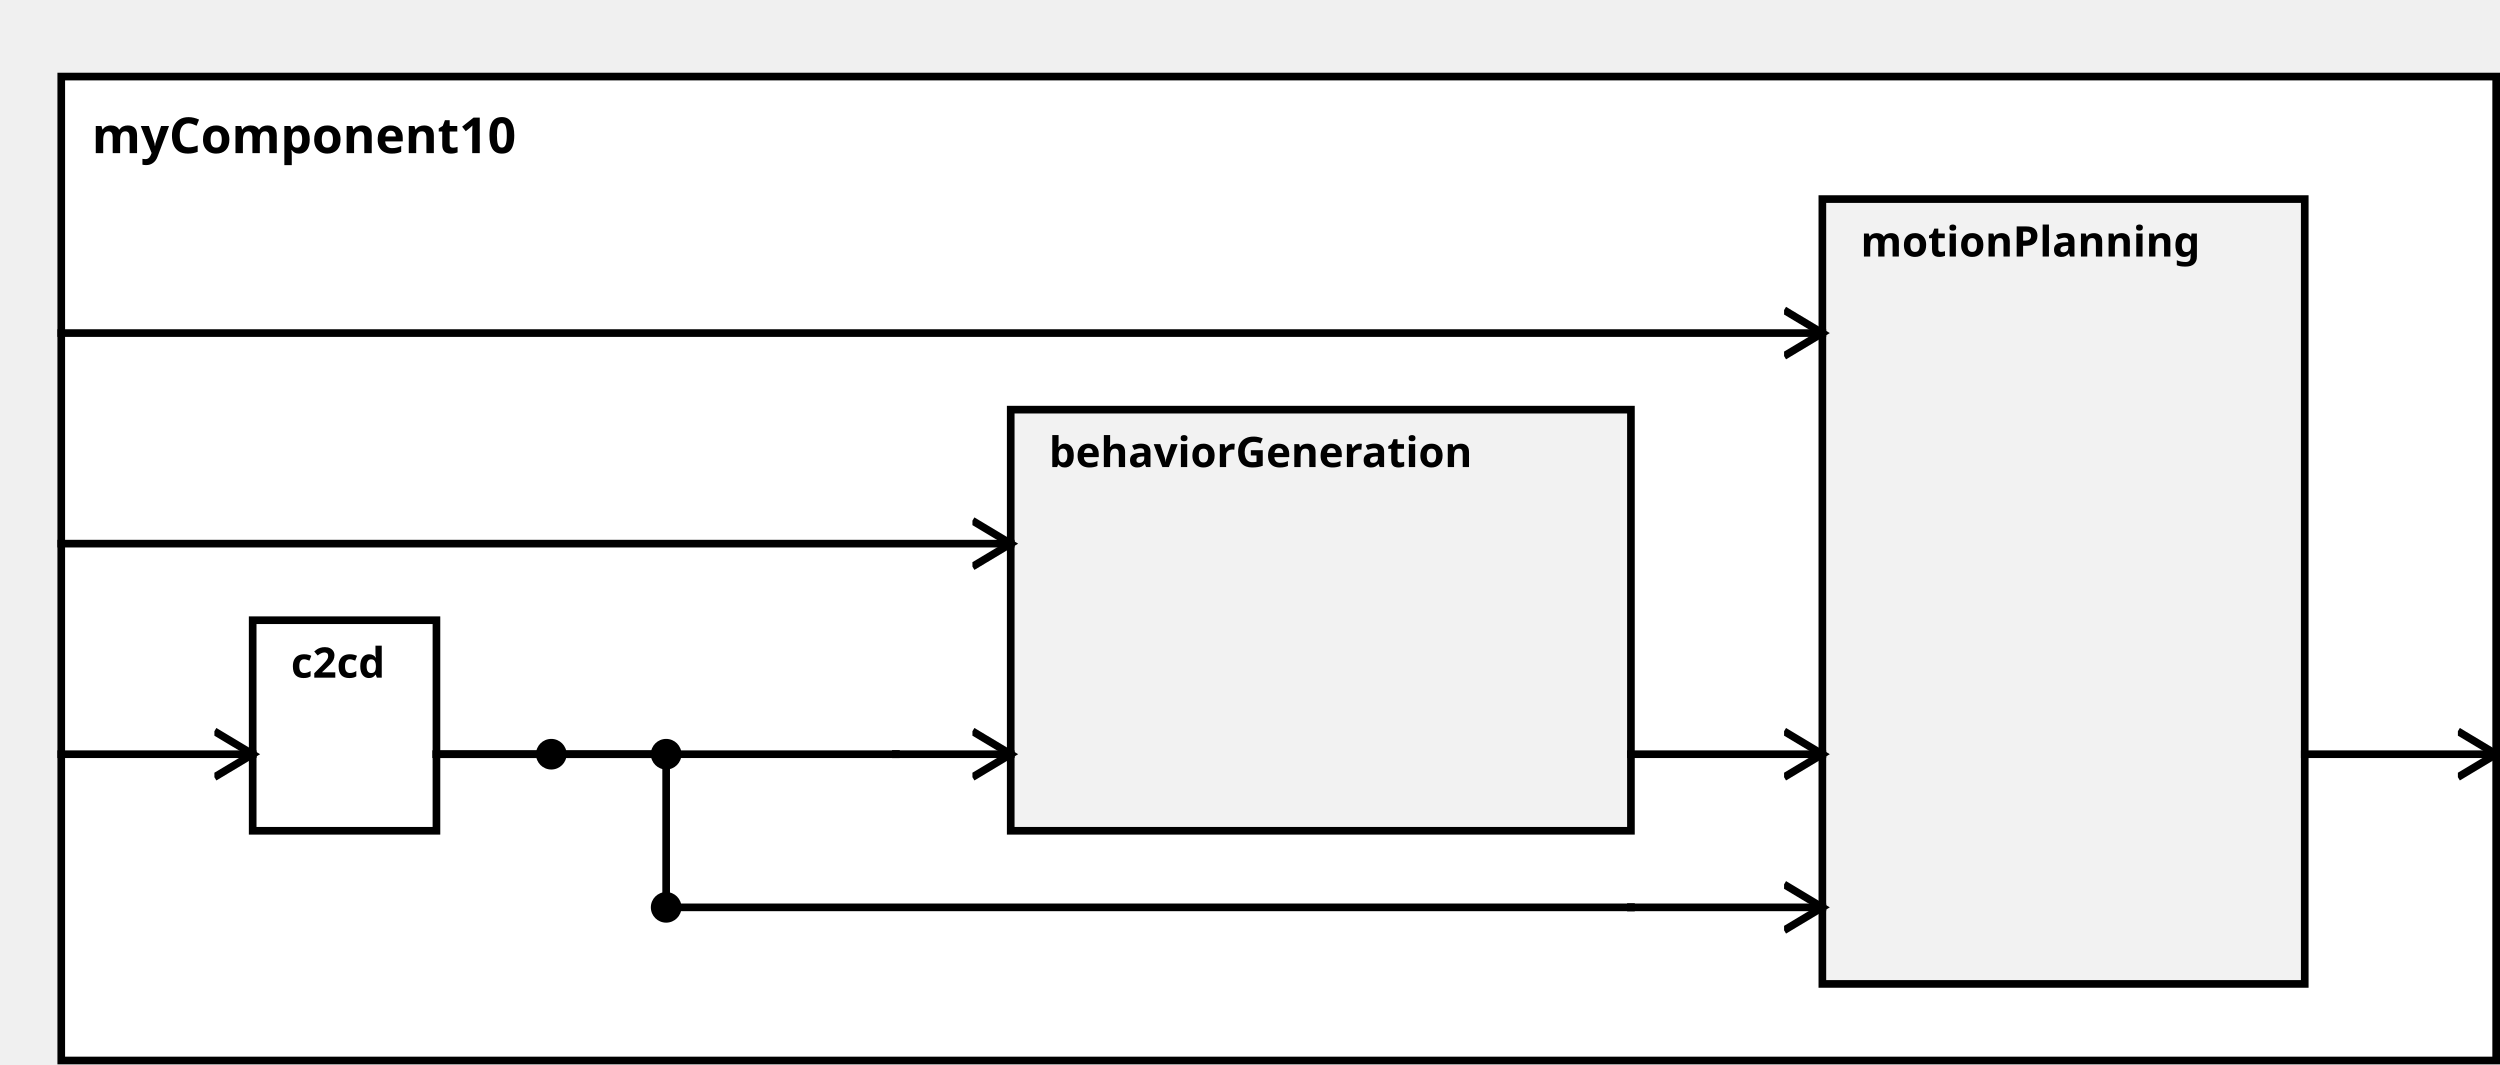
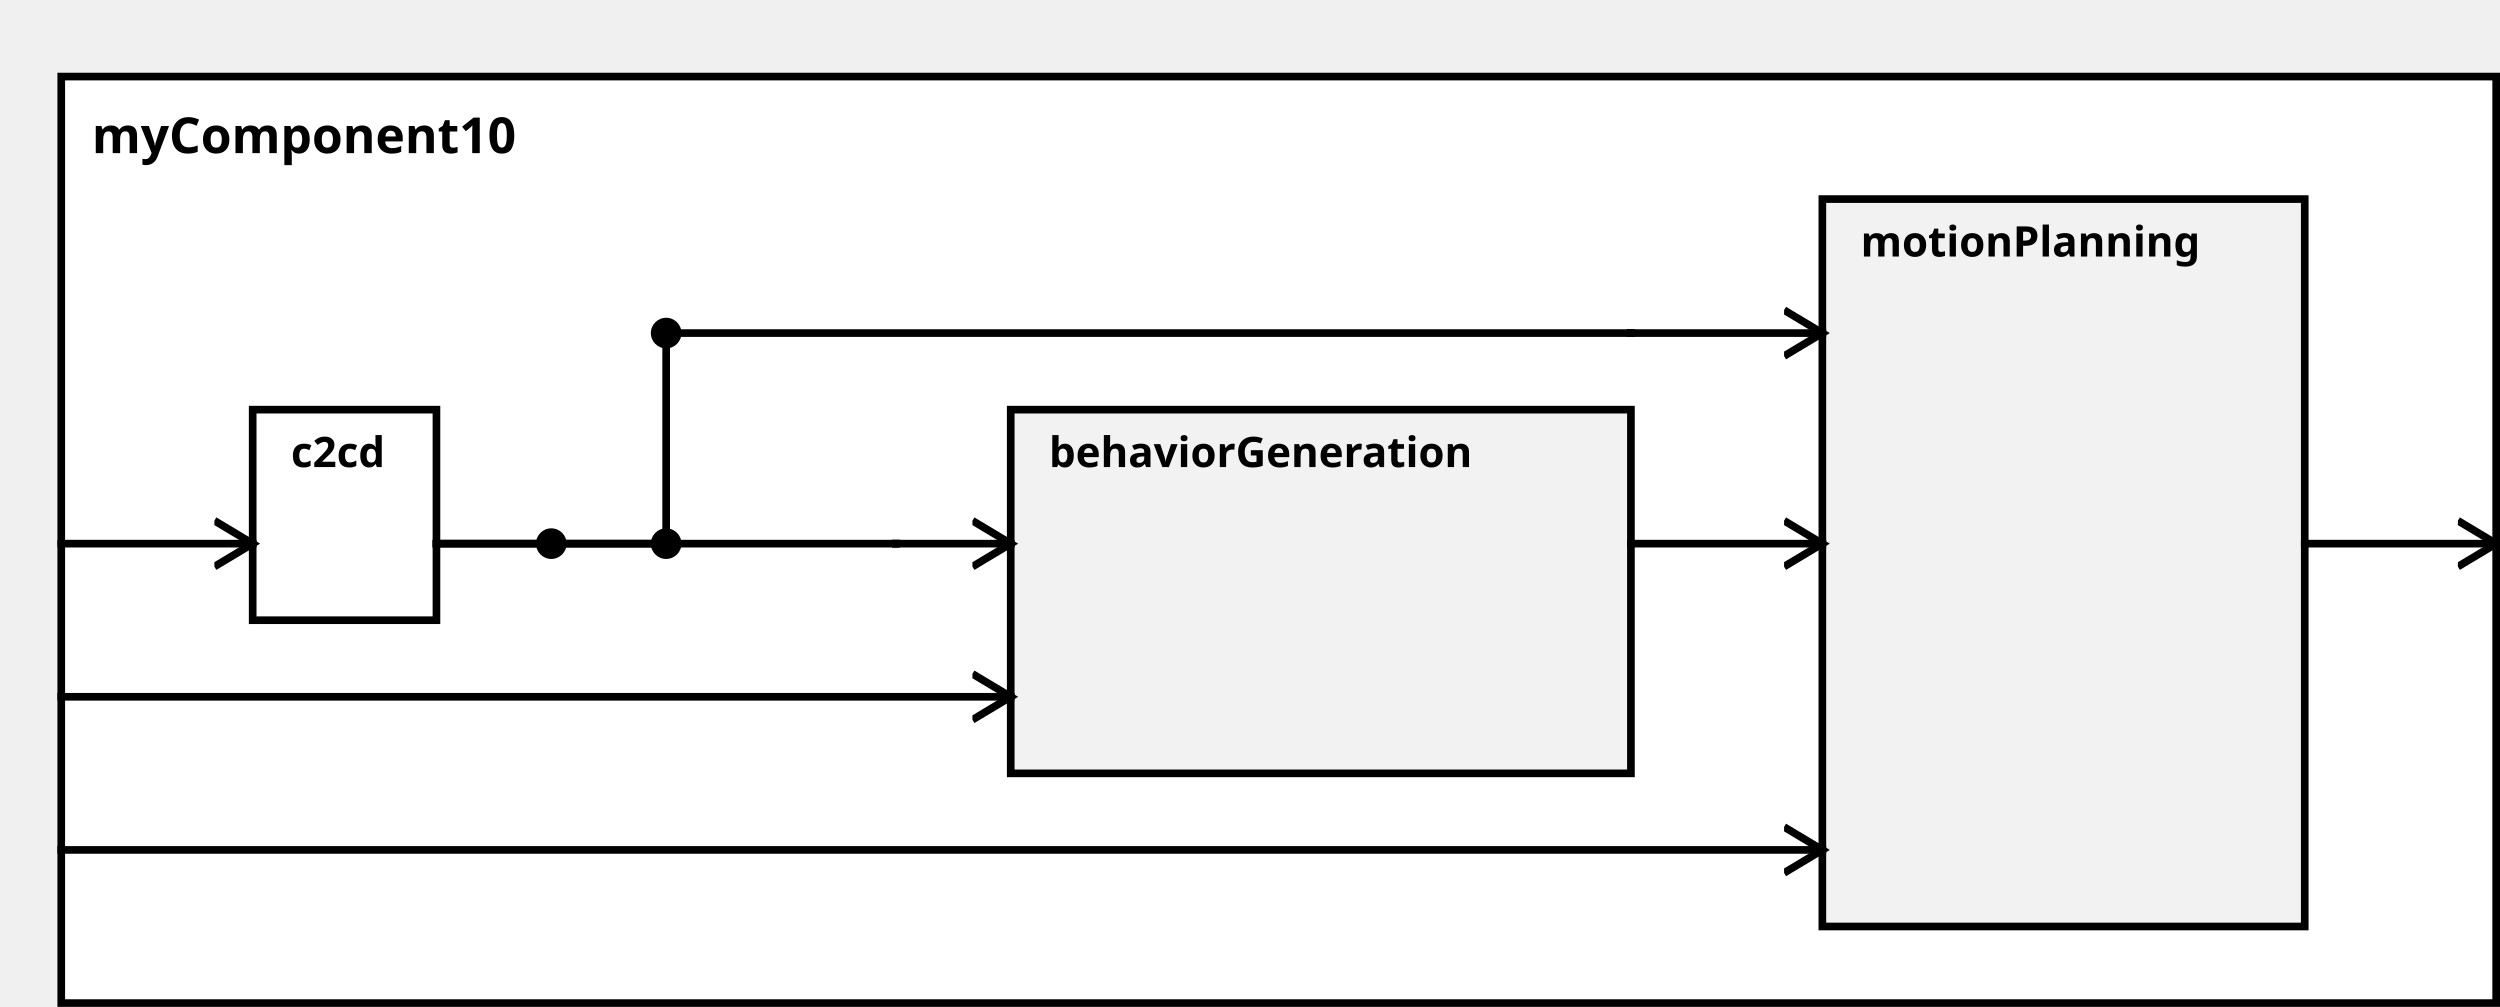
<svg xmlns="http://www.w3.org/2000/svg" width="100%" height="100%" version="1.1">
  <svg version="1.1">
    <g transform="translate(16 20)">
-       <rect id="0" width="636" height="257" style="fill:white;stroke:black;stroke-width:2;fill-opacity:1.0;stroke-opacity:1.0" />
+       <rect id="0" width="636" height="242" style="fill:white;stroke:black;stroke-width:2;fill-opacity:1.0;stroke-opacity:1.0" />
      <text x="8" y="20" style="font-weight: bold" font-family="Verdana" font-size="13" fill="black">
            myComponent10
    </text>
    </g>
  </svg>
-   <g transform="translate(66 162)">
-     <rect data-name="testing.subpackage10.myComponent10.c2cd" id="1" width="48" height="55" style="                 fill:white;             stroke:black;             stroke-width:2;             fill-opacity:1.0;             stroke-opacity:1.0" />
+   <g transform="translate(66 107)">
+     <rect data-name="testing.subpackage10.myComponent10.c2cd" id="2" width="48" height="55" style="                 fill:white;             stroke:black;             stroke-width:2;             fill-opacity:1.0;             stroke-opacity:1.0" />
    <text x="10" y="15" alignment-baseline="middle" style="font-weight: bold" font-family="Verdana" font-size="11" fill="black">
    c2cd
    </text>
  </g>
  <g transform="translate(264 107)">
-     <rect data-name="testing.subpackage10.myComponent10.behaviorGeneration" id="2" width="162" height="110" style="                 fill:rgb(242,242,242);             stroke:black;             stroke-width:2;             fill-opacity:1.0;             stroke-opacity:1.0" />
+     <rect data-name="testing.subpackage10.myComponent10.behaviorGeneration" id="3" width="162" height="95" style="                 fill:rgb(242,242,242);             stroke:black;             stroke-width:2;             fill-opacity:1.0;             stroke-opacity:1.0" />
    <text x="10" y="15" alignment-baseline="middle" style="font-weight: bold" font-family="Verdana" font-size="11" fill="black">
    behaviorGeneration
    </text>
  </g>
  <g transform="translate(476 52)">
-     <rect data-name="testing.subpackage10.myComponent10.motionPlanning" id="3" width="126" height="205" style="                 fill:rgb(242,242,242);             stroke:black;             stroke-width:2;             fill-opacity:1.0;             stroke-opacity:1.0" />
+     <rect data-name="testing.subpackage10.myComponent10.motionPlanning" id="4" width="126" height="190" style="                 fill:rgb(242,242,242);             stroke:black;             stroke-width:2;             fill-opacity:1.0;             stroke-opacity:1.0" />
    <text x="10" y="15" alignment-baseline="middle" style="font-weight: bold" font-family="Verdana" font-size="11" fill="black">
    motionPlanning
    </text>
  </g>
  <defs>
    <marker id="0,0,0" markerWidth="13" markerHeight="13" refX="5" refY="5" orient="auto">
      <polyline points="0,2 5,5 0,8" style="fill:none; stroke:rgb(0,0,0);                     stroke-width:1" />
    </marker>
  </defs>
-   <line stroke-linecap="square" x1="602" y1="197" x2="652" y2="197" style="stroke:rgb(0, 0,0);             stroke-width:2;                 marker-end: url(#0,0,0)             " />
-   <line stroke-linecap="square" x1="16" y1="197" x2="66" y2="197" style="stroke:rgb(0, 0,0);             stroke-width:2;                 marker-end: url(#0,0,0)             " />
-   <line stroke-linecap="square" x1="16" y1="142" x2="264" y2="142" style="stroke:rgb(0, 0,0);             stroke-width:2;                 marker-end: url(#0,0,0)             " />
-   <line stroke-linecap="square" x1="114" y1="197" x2="144" y2="197" style="stroke:rgb(0, 0,0);             stroke-width:2; " />
-   <line stroke-linecap="square" x1="144" y1="197" x2="144" y2="197" style="stroke:rgb(0, 0,0);             stroke-width:2; " />
-   <line stroke-linecap="square" x1="144" y1="197" x2="234" y2="197" style="stroke:rgb(0, 0,0);             stroke-width:2; " />
-   <circle cx="144" cy="197" r="4" fill="black" />
-   <line stroke-linecap="square" x1="234" y1="197" x2="234" y2="197" style="stroke:rgb(0, 0,0);             stroke-width:2; " />
-   <line stroke-linecap="square" x1="234" y1="197" x2="264" y2="197" style="stroke:rgb(0, 0,0);             stroke-width:2;                 marker-end: url(#0,0,0)             " />
-   <line stroke-linecap="square" x1="16" y1="87" x2="476" y2="87" style="stroke:rgb(0, 0,0);             stroke-width:2;                 marker-end: url(#0,0,0)             " />
-   <line stroke-linecap="square" x1="114" y1="197" x2="144" y2="197" style="stroke:rgb(0, 0,0);             stroke-width:2; " />
-   <line stroke-linecap="square" x1="144" y1="197" x2="144" y2="197" style="stroke:rgb(0, 0,0);             stroke-width:2; " />
-   <line stroke-linecap="square" x1="144" y1="197" x2="174" y2="197" style="stroke:rgb(0, 0,0);             stroke-width:2; " />
-   <line stroke-linecap="square" x1="174" y1="197" x2="174" y2="237" style="stroke:rgb(0, 0,0);             stroke-width:2; " />
-   <circle cx="174" cy="197" r="4" fill="black" />
-   <line stroke-linecap="square" x1="174" y1="237" x2="426" y2="237" style="stroke:rgb(0, 0,0);             stroke-width:2; " />
-   <circle cx="174" cy="237" r="4" fill="black" />
-   <line stroke-linecap="square" x1="426" y1="237" x2="426" y2="237" style="stroke:rgb(0, 0,0);             stroke-width:2; " />
-   <line stroke-linecap="square" x1="426" y1="237" x2="476" y2="237" style="stroke:rgb(0, 0,0);             stroke-width:2;                 marker-end: url(#0,0,0)             " />
-   <line stroke-linecap="square" x1="426" y1="197" x2="476" y2="197" style="stroke:rgb(0, 0,0);             stroke-width:2;                 marker-end: url(#0,0,0)             " />
+   <line stroke-linecap="square" x1="602" y1="142" x2="652" y2="142" style="stroke:rgb(0, 0,0);             stroke-width:2;                 marker-end: url(#0,0,0)             " />
+   <line stroke-linecap="square" x1="16" y1="142" x2="66" y2="142" style="stroke:rgb(0, 0,0);             stroke-width:2;                 marker-end: url(#0,0,0)             " />
+   <line stroke-linecap="square" x1="16" y1="182" x2="264" y2="182" style="stroke:rgb(0, 0,0);             stroke-width:2;                 marker-end: url(#0,0,0)             " />
+   <line stroke-linecap="square" x1="114" y1="142" x2="144" y2="142" style="stroke:rgb(0, 0,0);             stroke-width:2; " />
+   <line stroke-linecap="square" x1="144" y1="142" x2="144" y2="142" style="stroke:rgb(0, 0,0);             stroke-width:2; " />
+   <line stroke-linecap="square" x1="144" y1="142" x2="234" y2="142" style="stroke:rgb(0, 0,0);             stroke-width:2; " />
+   <circle cx="144" cy="142" r="4" fill="black" />
+   <line stroke-linecap="square" x1="234" y1="142" x2="234" y2="142" style="stroke:rgb(0, 0,0);             stroke-width:2; " />
+   <line stroke-linecap="square" x1="234" y1="142" x2="264" y2="142" style="stroke:rgb(0, 0,0);             stroke-width:2;                 marker-end: url(#0,0,0)             " />
+   <line stroke-linecap="square" x1="16" y1="222" x2="476" y2="222" style="stroke:rgb(0, 0,0);             stroke-width:2;                 marker-end: url(#0,0,0)             " />
+   <line stroke-linecap="square" x1="114" y1="142" x2="144" y2="142" style="stroke:rgb(0, 0,0);             stroke-width:2; " />
+   <line stroke-linecap="square" x1="144" y1="142" x2="144" y2="142" style="stroke:rgb(0, 0,0);             stroke-width:2; " />
+   <line stroke-linecap="square" x1="144" y1="142" x2="174" y2="142" style="stroke:rgb(0, 0,0);             stroke-width:2; " />
+   <line stroke-linecap="square" x1="174" y1="142" x2="174" y2="87" style="stroke:rgb(0, 0,0);             stroke-width:2; " />
+   <circle cx="174" cy="142" r="4" fill="black" />
+   <line stroke-linecap="square" x1="174" y1="87" x2="426" y2="87" style="stroke:rgb(0, 0,0);             stroke-width:2; " />
+   <circle cx="174" cy="87" r="4" fill="black" />
+   <line stroke-linecap="square" x1="426" y1="87" x2="426" y2="87" style="stroke:rgb(0, 0,0);             stroke-width:2; " />
+   <line stroke-linecap="square" x1="426" y1="87" x2="476" y2="87" style="stroke:rgb(0, 0,0);             stroke-width:2;                 marker-end: url(#0,0,0)             " />
+   <line stroke-linecap="square" x1="426" y1="142" x2="476" y2="142" style="stroke:rgb(0, 0,0);             stroke-width:2;                 marker-end: url(#0,0,0)             " />
</svg>
